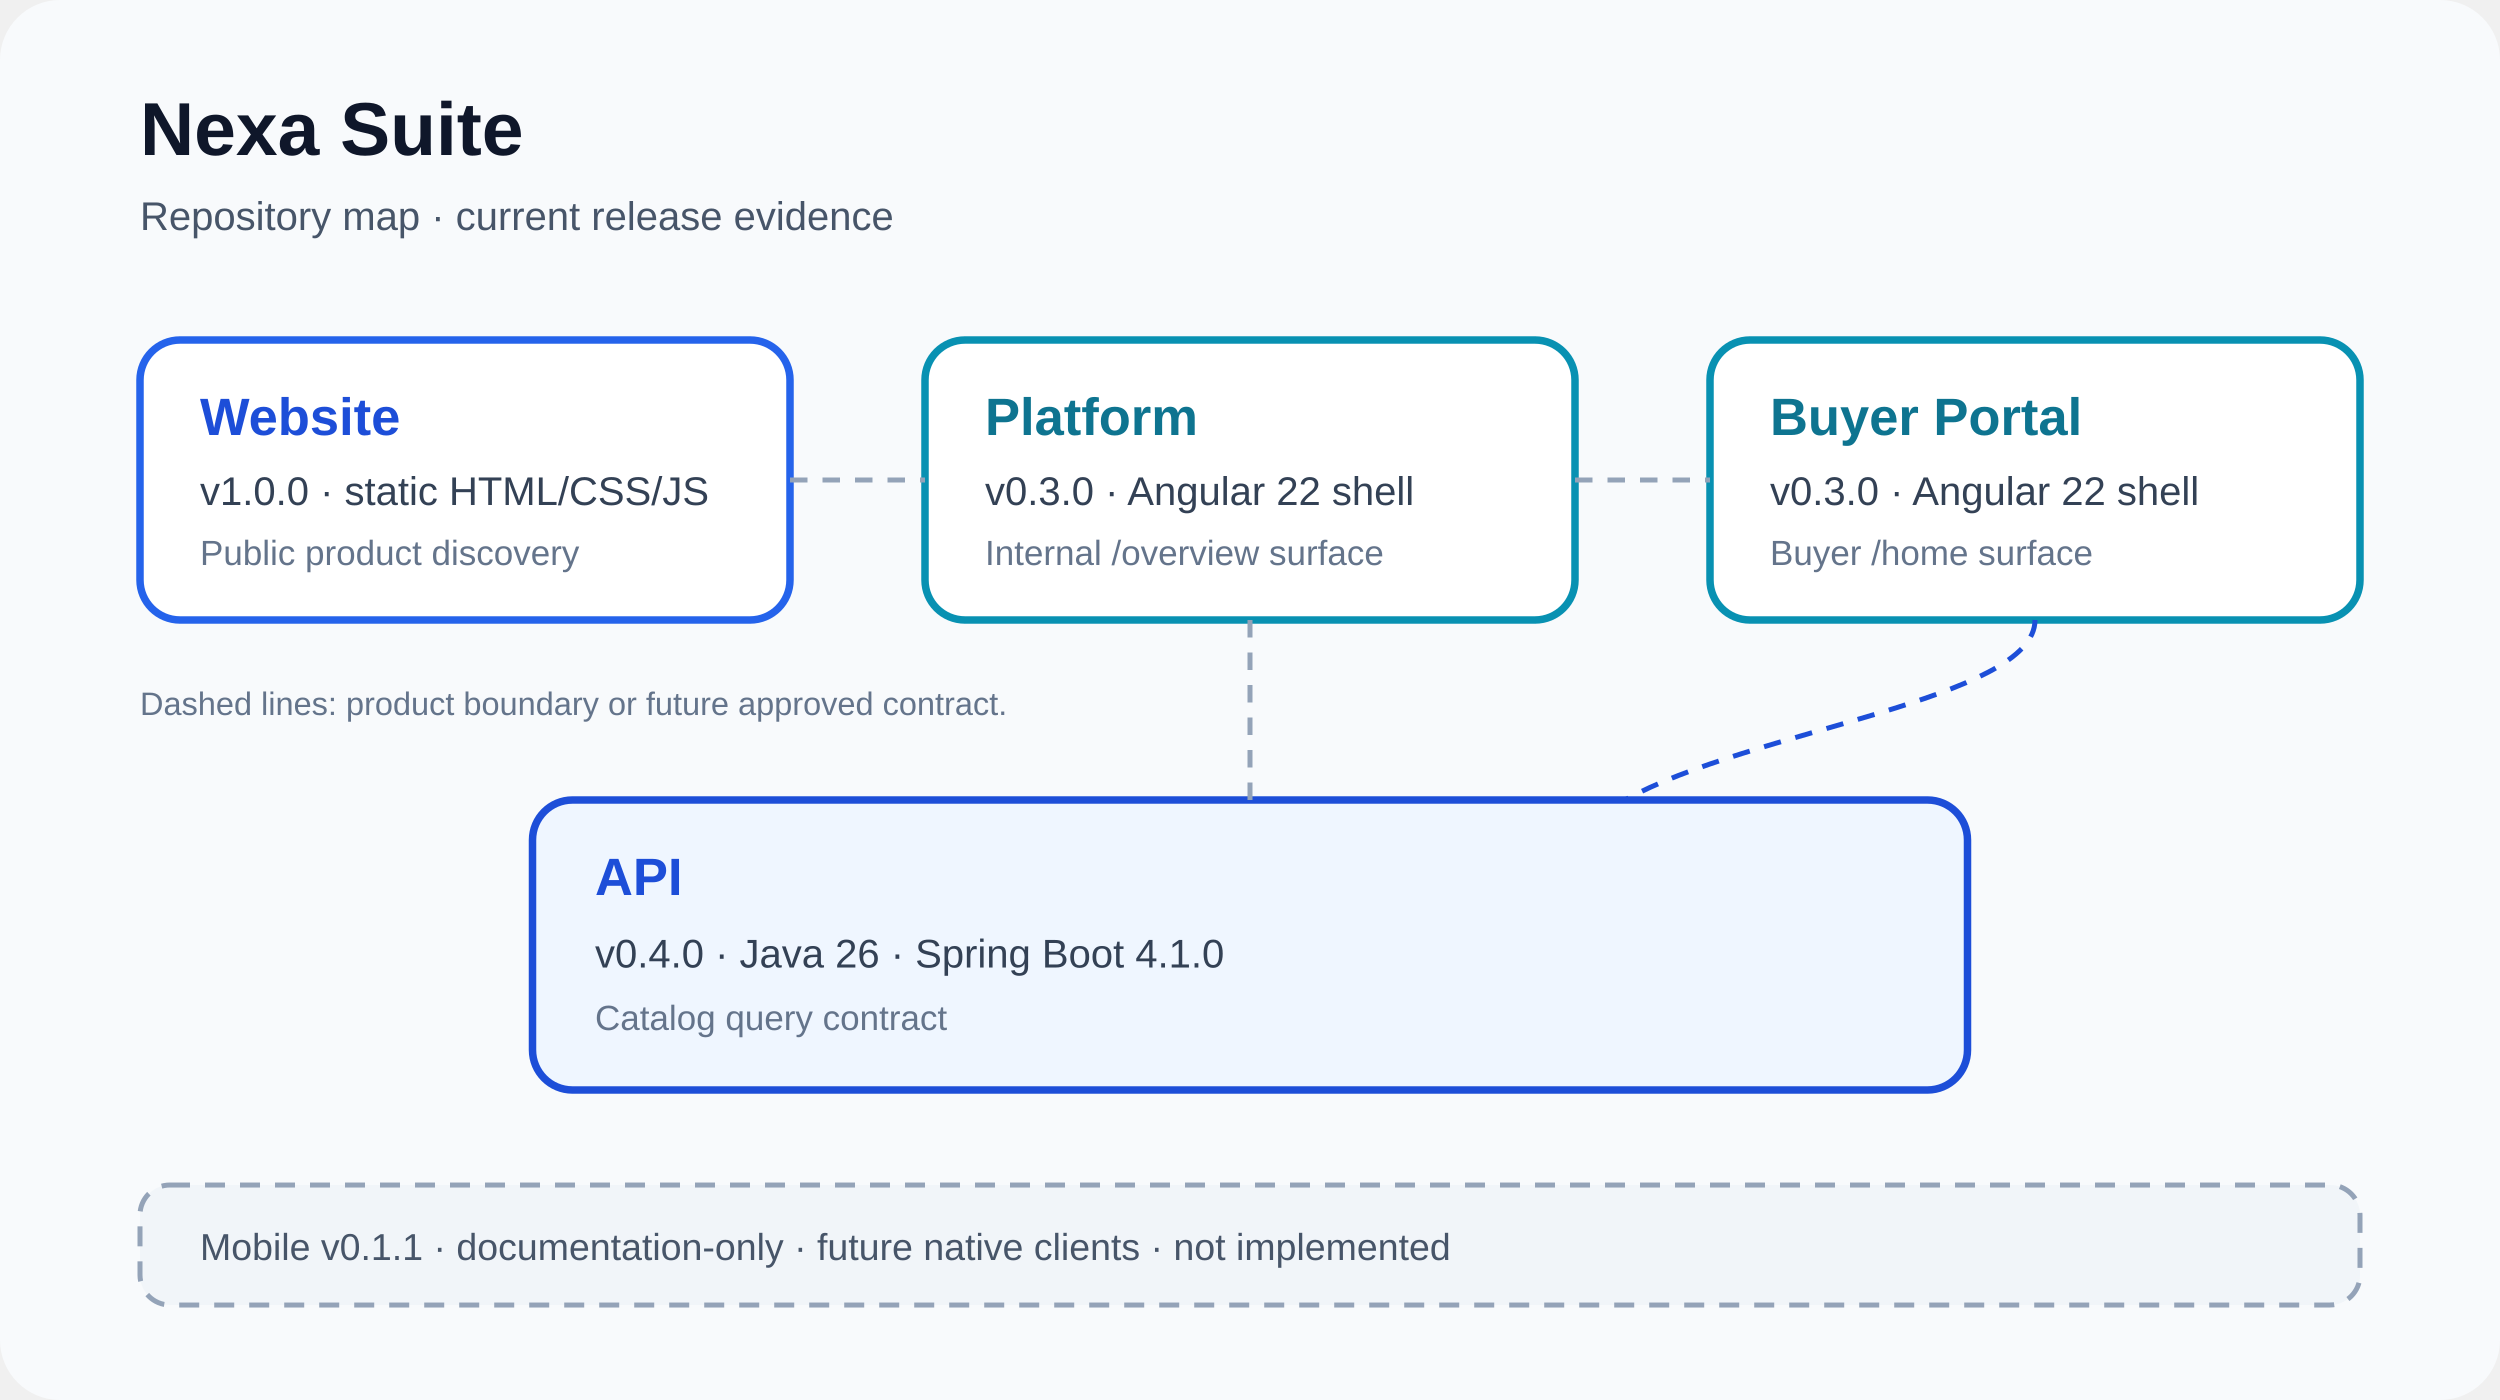
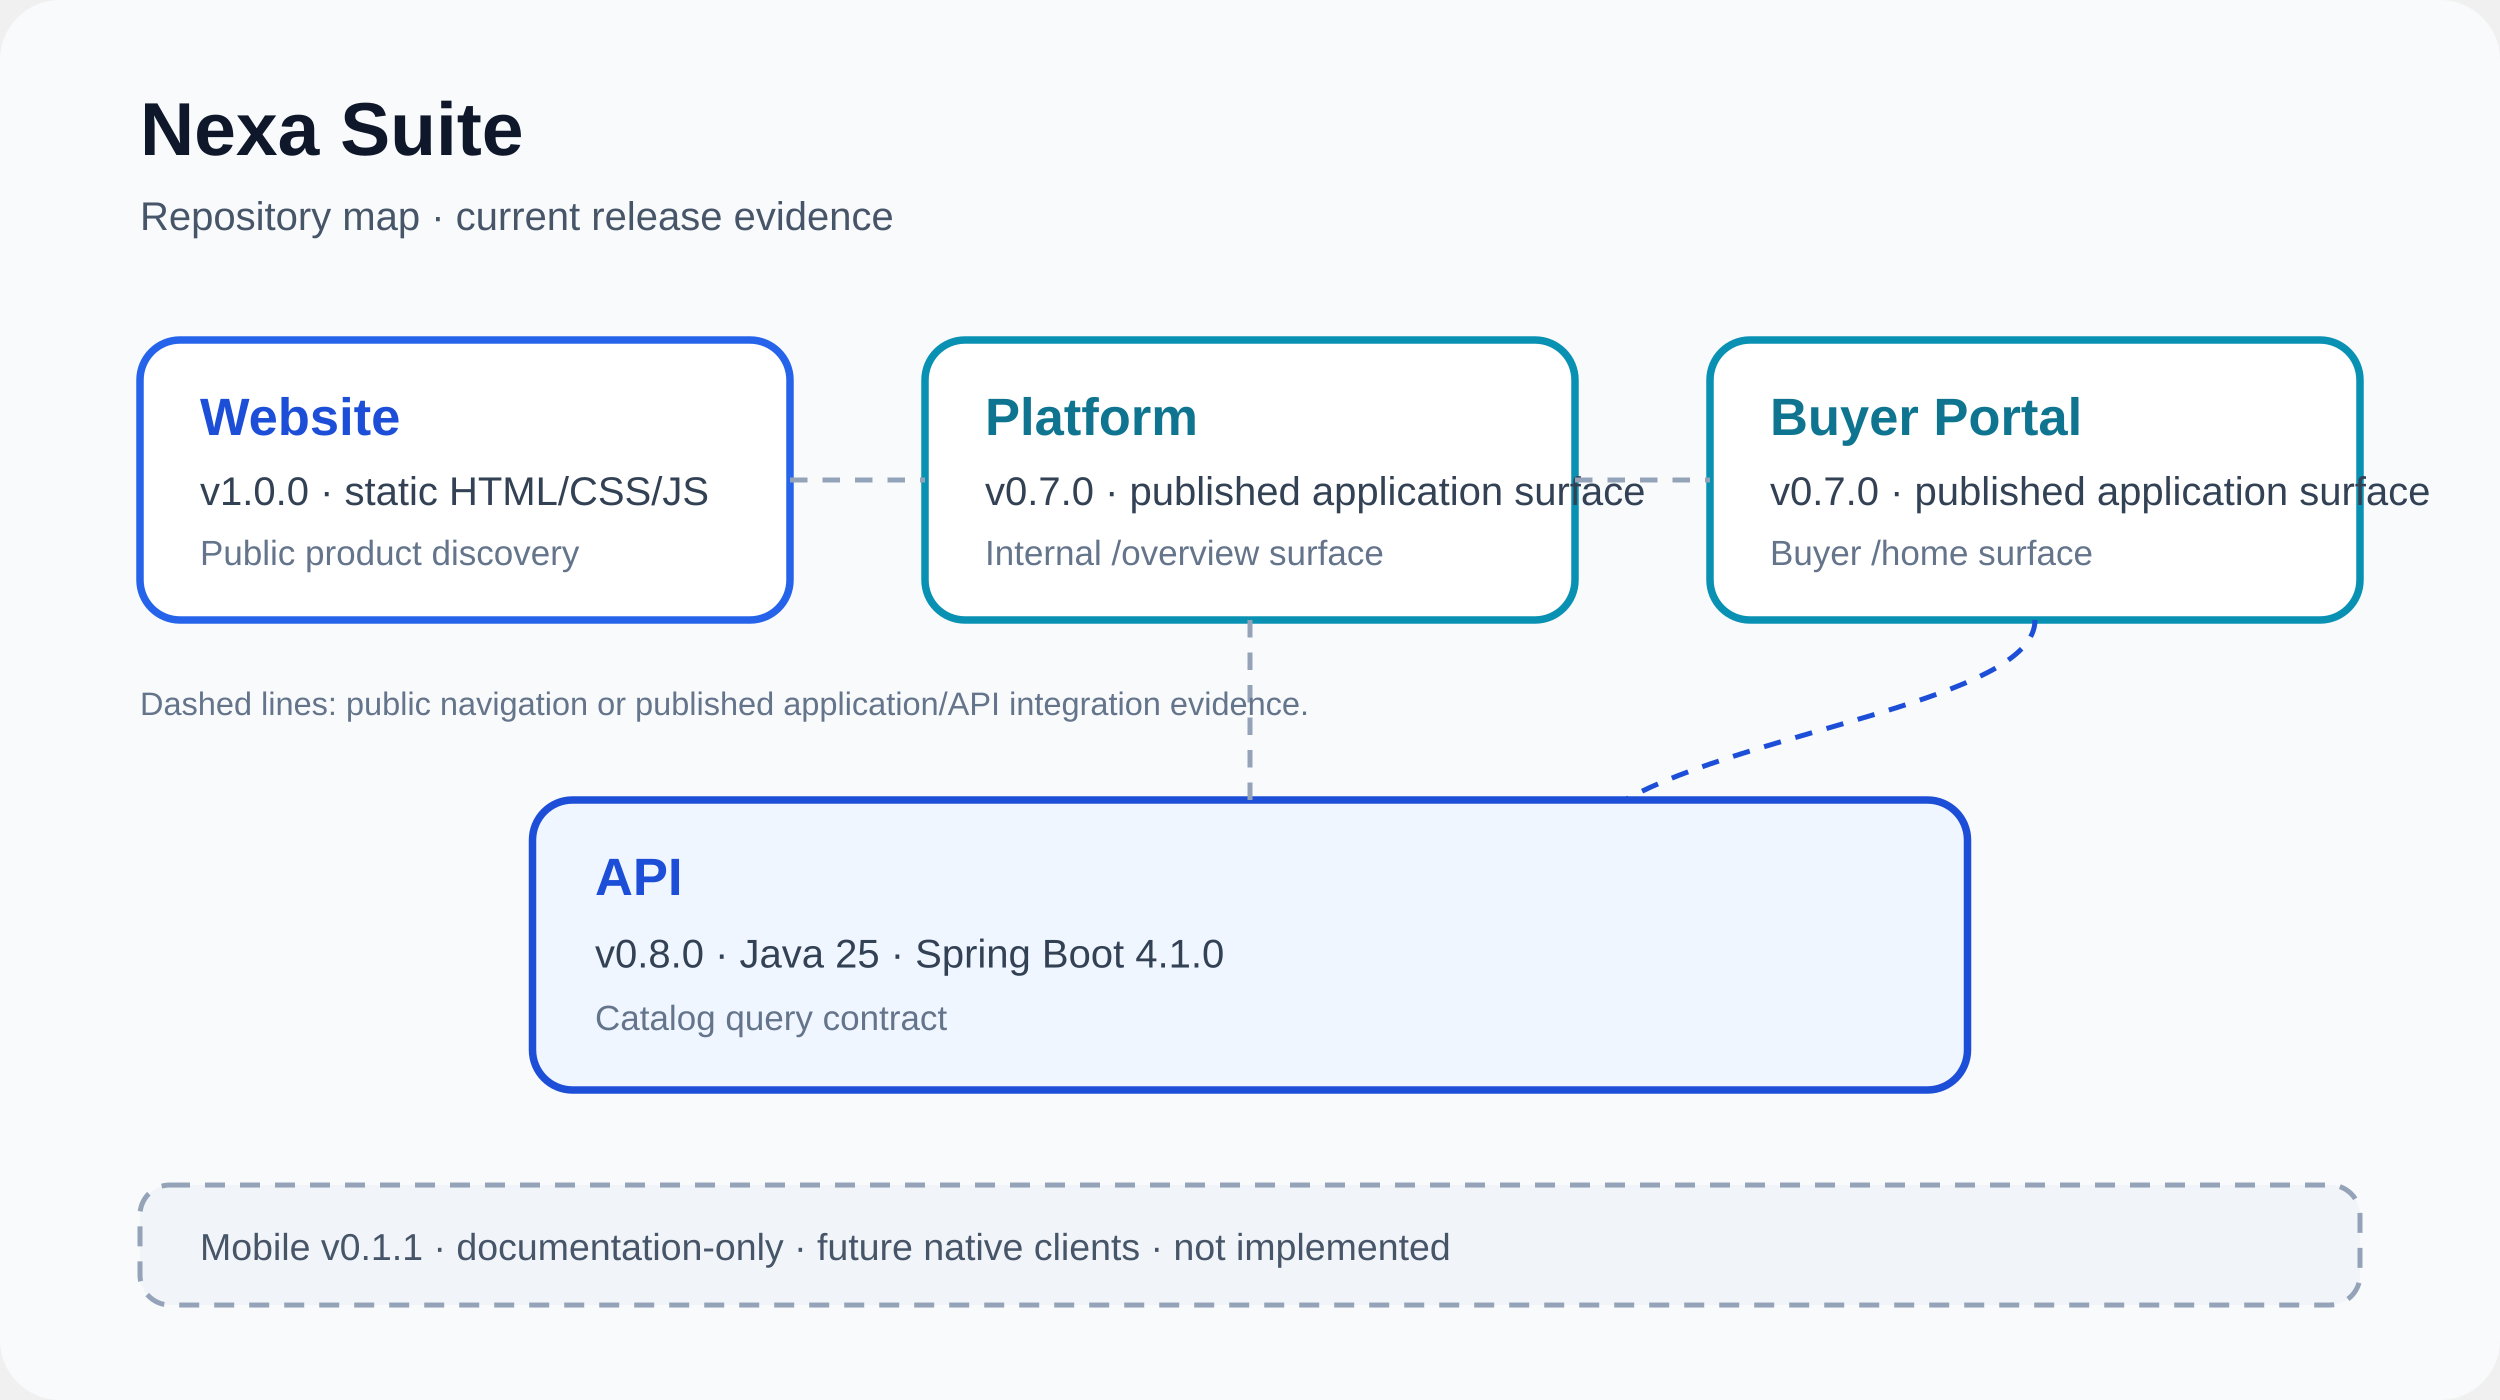
<svg xmlns="http://www.w3.org/2000/svg" width="1000" height="560" viewBox="0 0 1000 560" role="img" aria-labelledby="title desc">
  <rect width="1000" height="560" rx="24" fill="#f8fafc" />
  <text x="56" y="62" fill="#0f172a" font-family="Arial, sans-serif" font-size="30" font-weight="700">Nexa Suite</text>
  <text x="56" y="92" fill="#475569" font-family="Arial, sans-serif" font-size="16">Repository map · current release evidence</text>
  <rect x="56" y="136" width="260" height="112" rx="16" fill="#fff" stroke="#2563eb" stroke-width="3" />
  <text x="80" y="174" fill="#1d4ed8" font-family="Arial, sans-serif" font-size="21" font-weight="700">Website</text>
  <text x="80" y="202" fill="#334155" font-family="Arial, sans-serif" font-size="16">v1.0.0 · static HTML/CSS/JS</text>
  <text x="80" y="226" fill="#64748b" font-family="Arial, sans-serif" font-size="14">Public product discovery</text>
  <rect x="370" y="136" width="260" height="112" rx="16" fill="#fff" stroke="#0891b2" stroke-width="3" />
  <text x="394" y="174" fill="#0e7490" font-family="Arial, sans-serif" font-size="21" font-weight="700">Platform</text>
-   <text x="394" y="202" fill="#334155" font-family="Arial, sans-serif" font-size="16">v0.3.0 · Angular 22 shell</text>
+   <text x="394" y="202" fill="#334155" font-family="Arial, sans-serif" font-size="16">v0.7.0 · published application surface</text>
  <text x="394" y="226" fill="#64748b" font-family="Arial, sans-serif" font-size="14">Internal /overview surface</text>
  <rect x="684" y="136" width="260" height="112" rx="16" fill="#fff" stroke="#0891b2" stroke-width="3" />
  <text x="708" y="174" fill="#0e7490" font-family="Arial, sans-serif" font-size="21" font-weight="700">Buyer Portal</text>
-   <text x="708" y="202" fill="#334155" font-family="Arial, sans-serif" font-size="16">v0.3.0 · Angular 22 shell</text>
+   <text x="708" y="202" fill="#334155" font-family="Arial, sans-serif" font-size="16">v0.7.0 · published application surface</text>
  <text x="708" y="226" fill="#64748b" font-family="Arial, sans-serif" font-size="14">Buyer /home surface</text>
  <rect x="213" y="320" width="574" height="116" rx="16" fill="#eff6ff" stroke="#1d4ed8" stroke-width="3" />
  <text x="238" y="358" fill="#1d4ed8" font-family="Arial, sans-serif" font-size="21" font-weight="700">API</text>
-   <text x="238" y="387" fill="#334155" font-family="Arial, sans-serif" font-size="16">v0.4.0 · Java 26 · Spring Boot 4.1.0</text>
+   <text x="238" y="387" fill="#334155" font-family="Arial, sans-serif" font-size="16">v0.8.0 · Java 25 · Spring Boot 4.1.0</text>
  <text x="238" y="412" fill="#64748b" font-family="Arial, sans-serif" font-size="14">Catalog query contract</text>
  <rect x="56" y="474" width="888" height="48" rx="12" fill="#f1f5f9" stroke="#94a3b8" stroke-width="2" stroke-dasharray="8 6" />
  <text x="80" y="504" fill="#475569" font-family="Arial, sans-serif" font-size="15">Mobile v0.1.1 · documentation-only · future native clients · not implemented</text>
  <path d="M316 192 H370 M630 192 H684 M500 248 V320" fill="none" stroke="#94a3b8" stroke-width="2" stroke-dasharray="7 6" />
  <path d="M814 248 C814 280 700 292 650 320" fill="none" stroke="#1d4ed8" stroke-width="2" stroke-dasharray="7 6" />
-   <text x="56" y="286" fill="#64748b" font-family="Arial, sans-serif" font-size="13">Dashed lines: product boundary or future approved contract.</text>
+   <text x="56" y="286" fill="#64748b" font-family="Arial, sans-serif" font-size="13">Dashed lines: public navigation or published application/API integration evidence.</text>
</svg>
